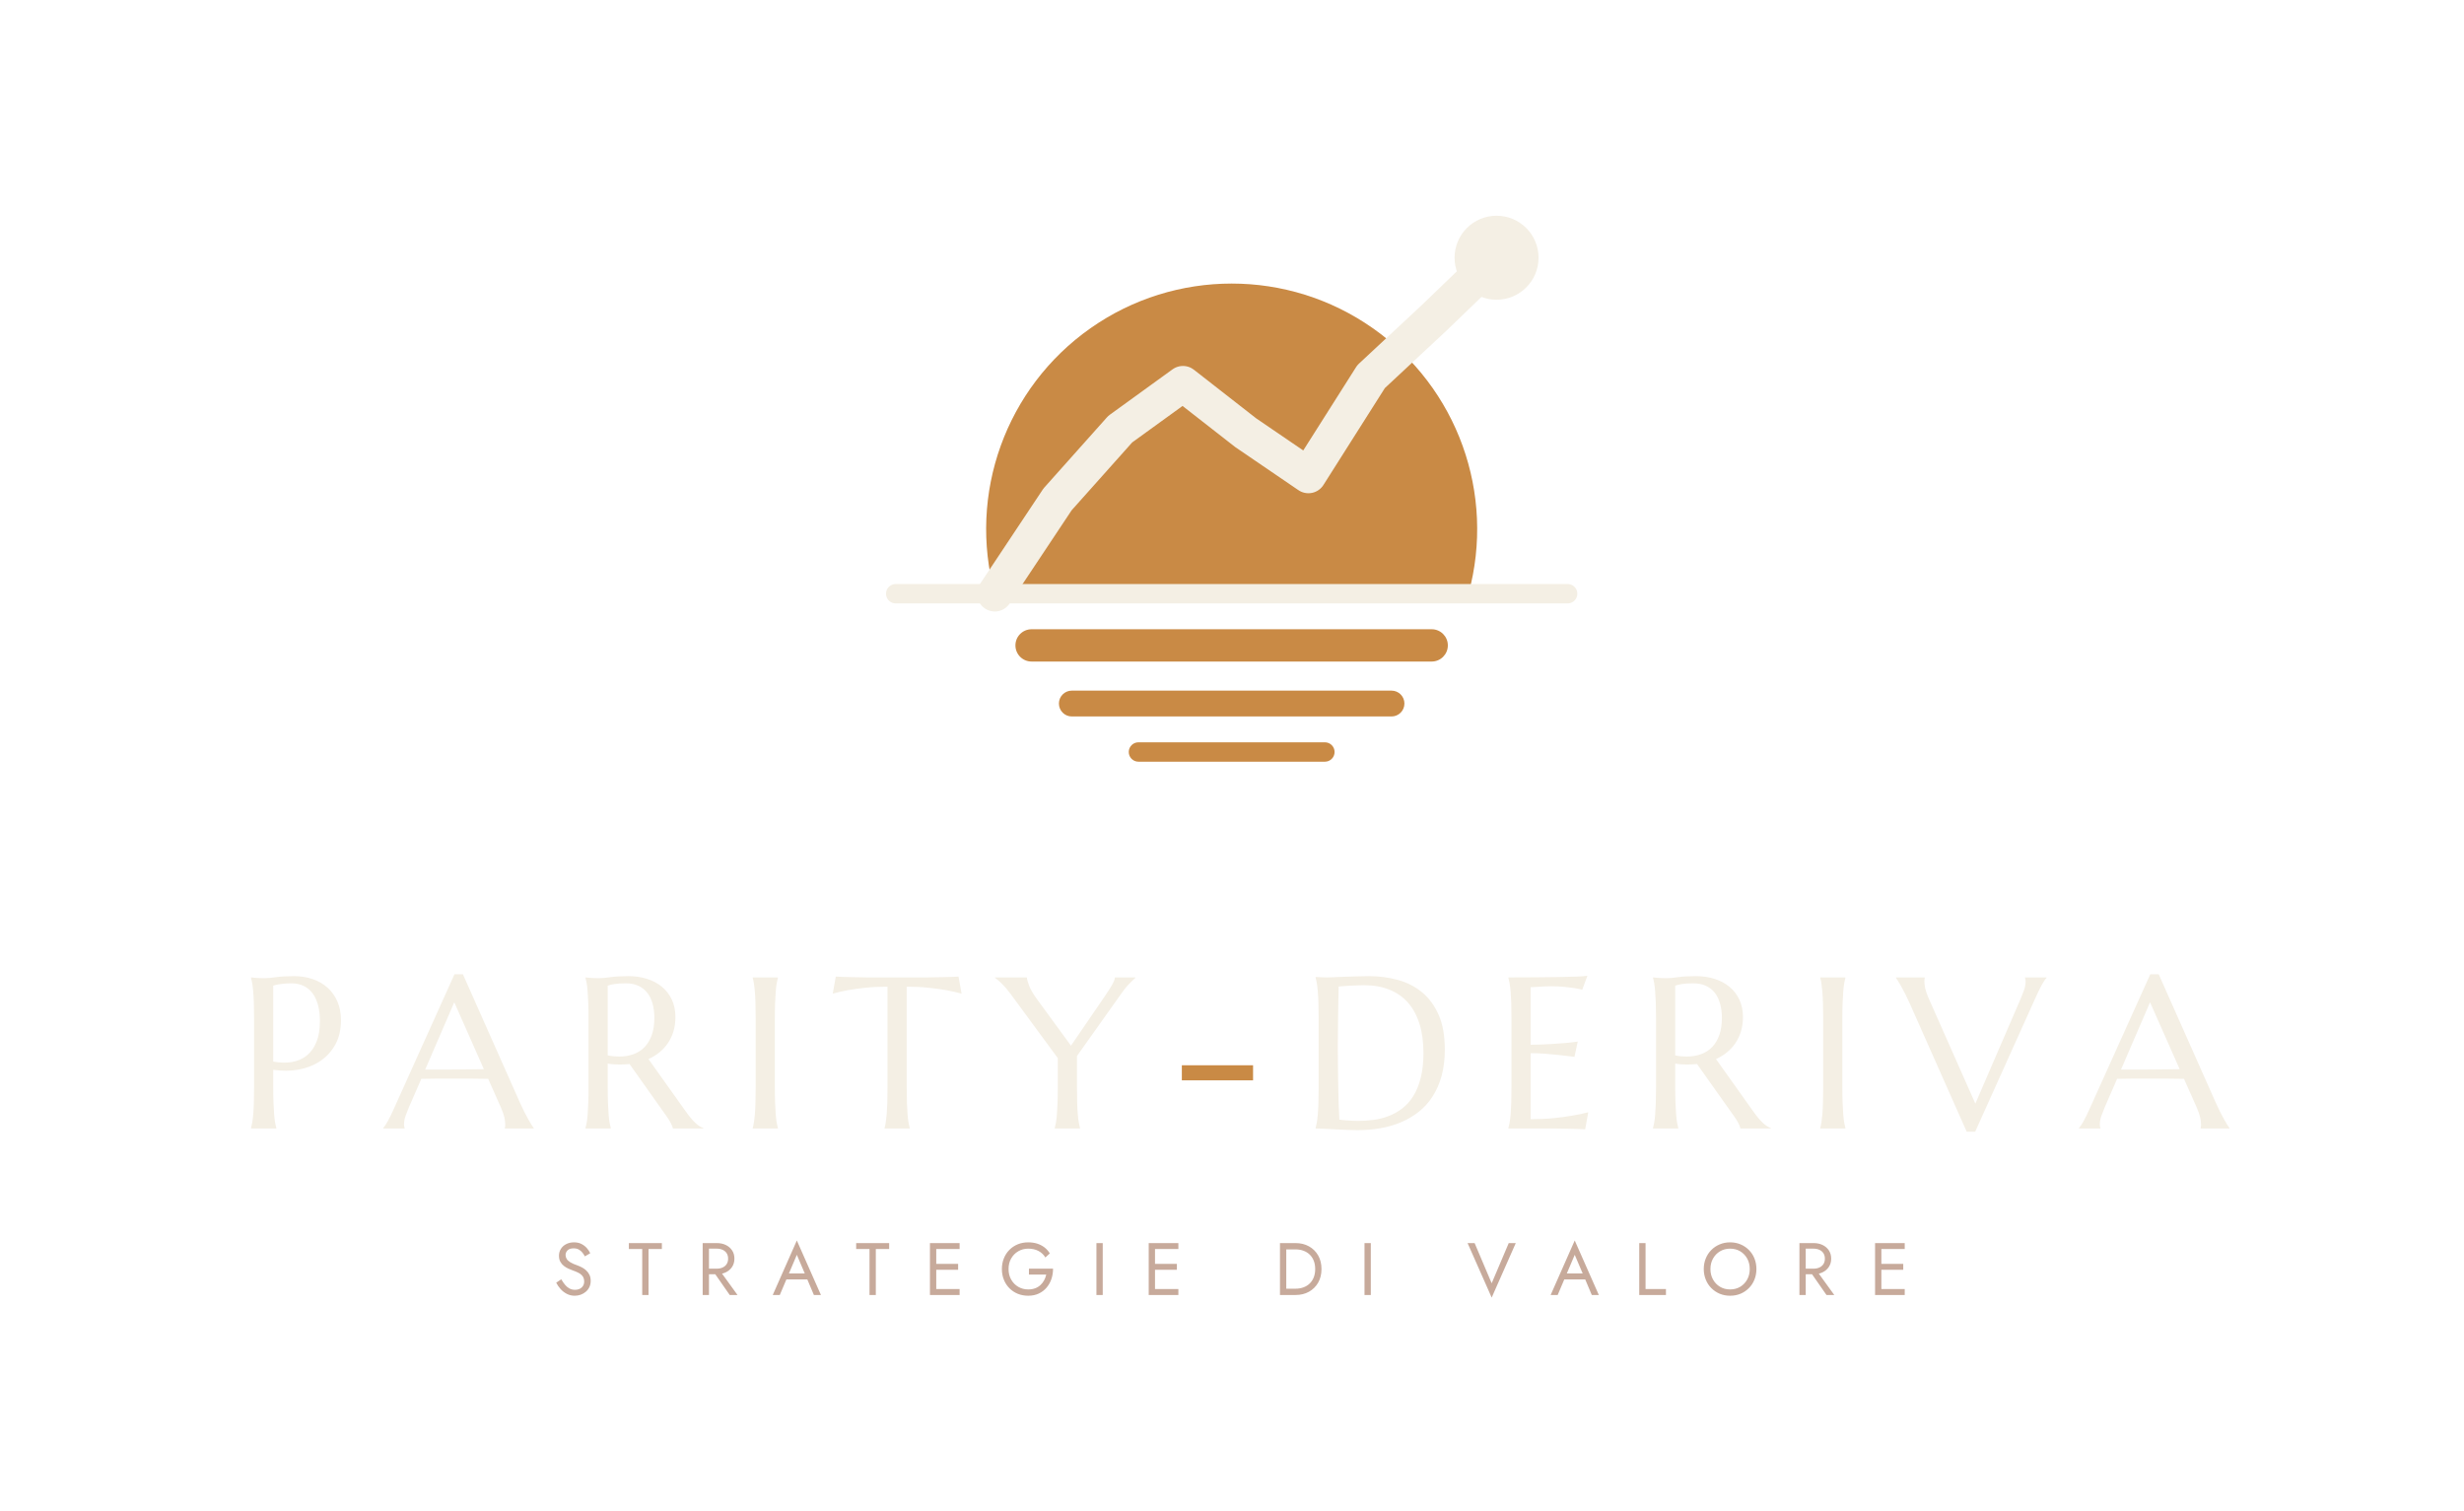
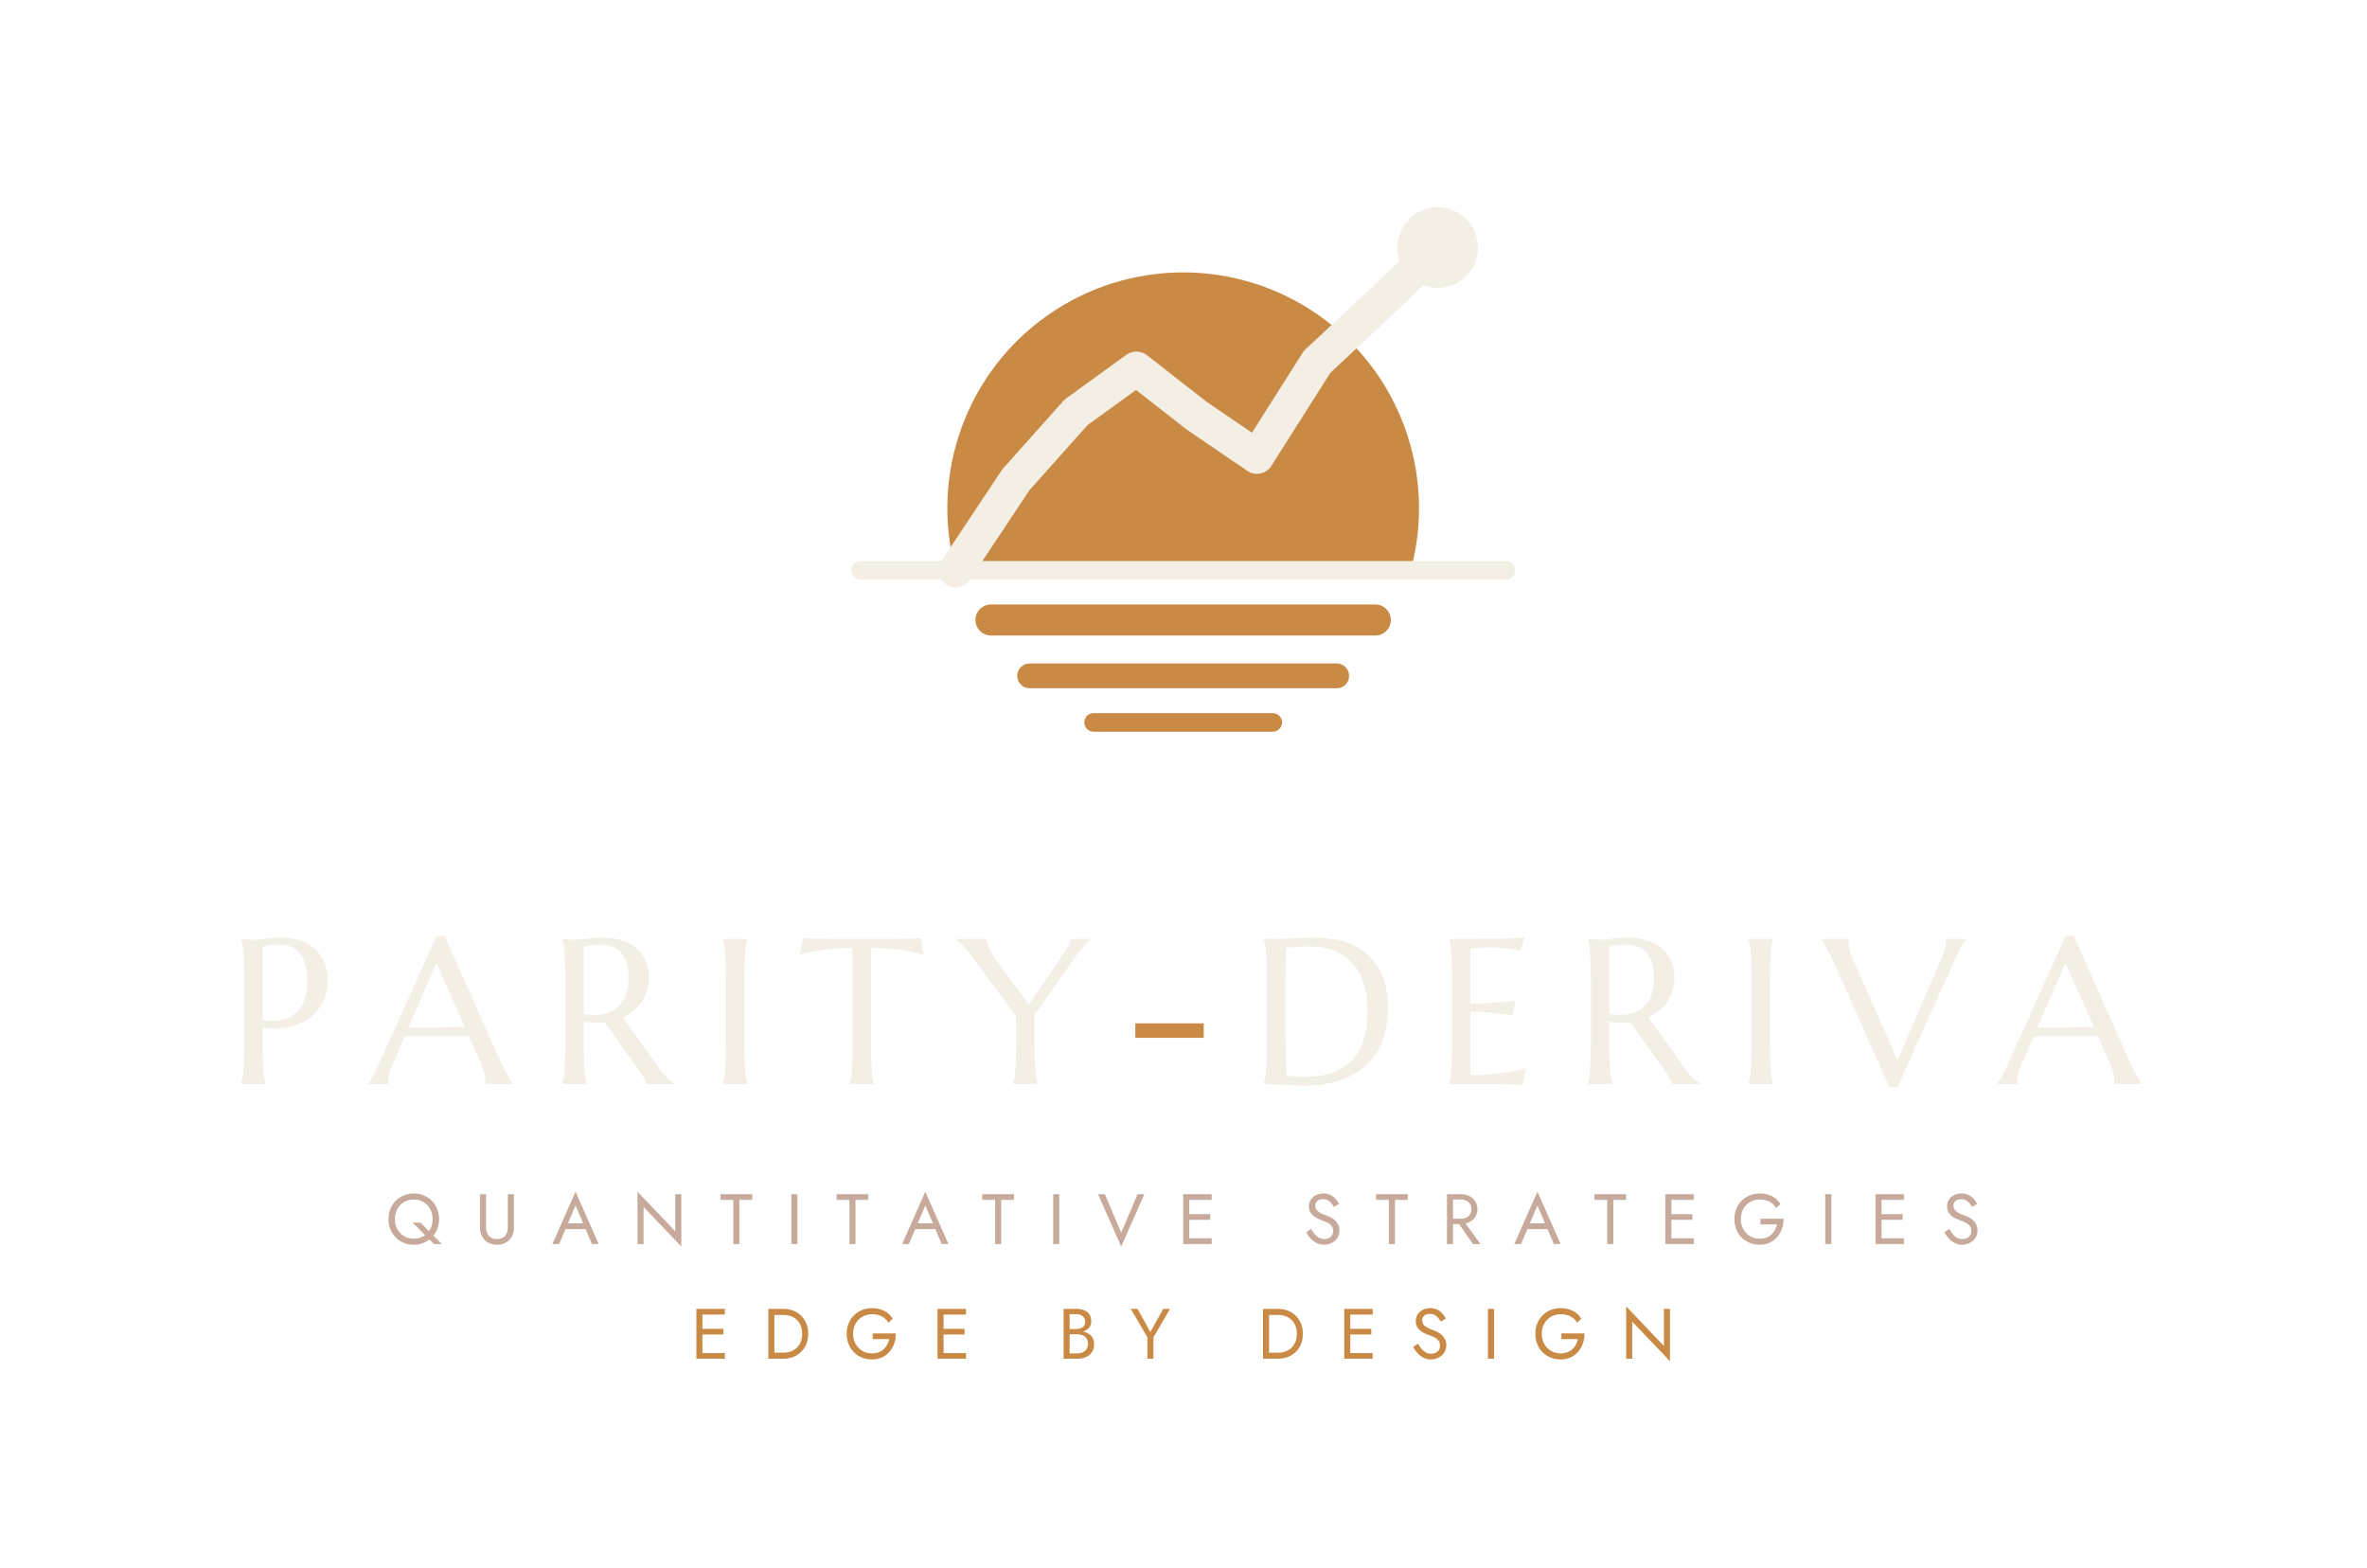
- <svg xmlns="http://www.w3.org/2000/svg" viewBox="0 0 731 448" width="731" height="448" role="img" aria-label="parity-deriva">
+ <svg xmlns="http://www.w3.org/2000/svg" viewBox="0 0 731 484" width="731" height="484" role="img" aria-label="parity-deriva">
  <g transform="translate(250.4 41.95833) scale(1.9167)">
    <path d="M23.34 70 A38 38 0 1 1 96.66 70 Z" fill="#C98A45" />
    <rect x="26.53" y="75.5" width="66.93" height="5.0" rx="2.5" fill="#C98A45" />
    <rect x="33.26" y="85" width="53.48" height="4" rx="2.0" fill="#C98A45" />
    <rect x="44.07" y="93" width="31.86" height="3" rx="1.5" fill="#C98A45" />
    <path d="M8 70 H112" stroke="#F4EFE4" stroke-width="3" stroke-linecap="round" />
    <path d="M23.34 70.00 L33.05 55.40 L42.75 44.53 L52.46 37.50 L62.17 45.08 L71.88 51.70 L81.58 36.40 L91.29 27.35 L101.00 18.00" stroke="#F4EFE4" stroke-width="5.5" stroke-linecap="round" stroke-linejoin="round" fill="none" />
    <circle cx="101.00" cy="18.00" r="6.5" fill="#F4EFE4" />
  </g>
  <path d="M81.06 314.93Q84.12 315.49 86.67 315.04Q89.22 314.58 91.05 313.1Q92.88 311.61 93.89 309.08Q94.91 306.55 94.91 302.9Q94.91 300.36 94.38 298.29Q93.84 296.21 92.8 294.76Q91.75 293.3 90.16 292.51Q88.56 291.71 86.44 291.71Q85.09 291.71 84.09 291.82Q83.09 291.93 82.41 292.05Q81.59 292.21 81.06 292.4ZM74.47 289.96Q75.09 290.02 75.78 290.08Q76.38 290.15 77.11 290.16Q77.84 290.18 78.62 290.18Q79.84 290.18 81.92 289.88Q84 289.58 87.22 289.58Q90.22 289.58 92.77 290.46Q95.31 291.33 97.19 293.02Q99.06 294.71 100.11 297.13Q101.16 299.55 101.16 302.65Q101.16 306.8 99.5 309.83Q97.84 312.86 95.06 314.74Q92.28 316.61 88.66 317.29Q85.03 317.96 81.06 317.36V322.55Q81.06 325.21 81.14 327.19Q81.22 329.18 81.33 330.61Q81.44 332.05 81.61 333.02Q81.78 333.99 81.97 334.65V334.77H74.47V334.65Q74.66 333.99 74.83 333.02Q75 332.05 75.12 330.61Q75.25 329.18 75.31 327.19Q75.38 325.21 75.38 322.55V302.21Q75.38 299.55 75.31 297.57Q75.25 295.58 75.12 294.13Q75 292.68 74.83 291.71Q74.66 290.74 74.47 290.08ZM149.77 334.77V334.65Q149.83 334.49 149.86 334.18Q149.89 333.86 149.89 333.61Q149.89 332.65 149.63 331.47Q149.36 330.3 148.61 328.55L144.83 320.05Q143.08 319.99 140.18 319.99Q137.27 319.99 133.89 319.99Q131.43 319.99 129.13 319.99Q126.83 319.99 124.99 320.05L121.39 328.3Q120.93 329.46 120.39 330.83Q119.86 332.21 119.86 333.61Q119.86 334.02 119.93 334.29Q119.99 334.55 120.05 334.65V334.77H113.68V334.65Q114.24 334.05 115.08 332.54Q115.93 331.02 116.93 328.74L134.83 289.02H137.33L154.3 327.21Q154.89 328.55 155.54 329.82Q156.18 331.08 156.74 332.08Q157.3 333.08 157.74 333.77Q158.18 334.46 158.33 334.65V334.77ZM129.52 317.3Q131.33 317.3 133.24 317.29Q135.14 317.27 136.97 317.26Q138.8 317.24 140.49 317.22Q142.18 317.21 143.55 317.18L134.77 297.33L126.14 317.3ZM180.29 322.55Q180.29 325.21 180.37 327.19Q180.45 329.18 180.56 330.61Q180.66 332.05 180.84 333.02Q181.01 333.99 181.2 334.65V334.77H173.7V334.65Q173.88 333.99 174.06 333.02Q174.23 332.05 174.34 330.61Q174.45 329.18 174.52 327.21Q174.6 325.24 174.6 322.55V302.21Q174.6 299.55 174.52 297.57Q174.45 295.58 174.34 294.15Q174.23 292.71 174.06 291.72Q173.88 290.74 173.7 290.08V289.96L175.01 290.08Q175.6 290.15 176.34 290.16Q177.07 290.18 177.85 290.18Q179.07 290.18 181.15 289.88Q183.23 289.58 186.45 289.58Q189.45 289.58 191.99 290.4Q194.54 291.21 196.41 292.77Q198.29 294.33 199.34 296.6Q200.38 298.86 200.38 301.74Q200.38 303.99 199.81 305.91Q199.23 307.83 198.18 309.4Q197.13 310.96 195.66 312.16Q194.2 313.36 192.38 314.18L203.35 329.58Q204.16 330.74 204.87 331.58Q205.57 332.43 206.21 333.04Q206.85 333.65 207.45 334.04Q208.04 334.43 208.66 334.65V334.77H199.63Q199.54 334.18 199.02 333.19Q198.51 332.21 197.82 331.24L186.76 315.65Q186.04 315.71 185.32 315.76Q184.6 315.8 183.85 315.8Q182.98 315.8 182.09 315.74Q181.2 315.68 180.29 315.52ZM180.29 313.08Q181.13 313.27 182.01 313.35Q182.88 313.43 183.7 313.43Q186.04 313.43 187.98 312.72Q189.91 312.02 191.27 310.58Q192.63 309.15 193.38 307.01Q194.13 304.86 194.13 301.99Q194.13 299.65 193.6 297.74Q193.07 295.83 192.02 294.51Q190.98 293.18 189.38 292.44Q187.79 291.71 185.66 291.71Q183.51 291.71 182.23 291.93Q180.95 292.15 180.29 292.4ZM223.31 334.65Q223.5 333.99 223.65 333.02Q223.81 332.05 223.94 330.61Q224.06 329.18 224.12 327.19Q224.19 325.21 224.19 322.55V302.21Q224.19 299.55 224.12 297.57Q224.06 295.58 223.94 294.13Q223.81 292.68 223.65 291.71Q223.5 290.74 223.31 290.08V289.96H230.78V290.08Q230.59 290.74 230.42 291.71Q230.25 292.68 230.14 294.13Q230.03 295.58 229.95 297.57Q229.87 299.55 229.87 302.21V322.55Q229.87 325.21 229.95 327.19Q230.03 329.18 230.14 330.61Q230.25 332.05 230.42 333.02Q230.59 333.99 230.78 334.65V334.77H223.31ZM263.3 292.71Q259.61 292.71 256.64 293.04Q253.67 293.36 251.52 293.74Q249.02 294.21 247.05 294.77L247.96 289.71Q248.33 289.74 249.08 289.77Q249.83 289.8 250.75 289.83Q251.67 289.86 252.69 289.88Q253.71 289.9 254.61 289.91Q255.52 289.93 256.22 289.94Q256.92 289.96 257.24 289.96H275.08Q275.39 289.96 276.1 289.94Q276.8 289.93 277.71 289.91Q278.61 289.9 279.63 289.88Q280.64 289.86 281.56 289.83Q282.49 289.8 283.24 289.77Q283.99 289.74 284.36 289.71L285.27 294.77Q283.27 294.21 280.77 293.74Q278.61 293.36 275.64 293.04Q272.67 292.71 268.99 292.71V322.55Q268.99 325.21 269.06 327.19Q269.14 329.18 269.25 330.61Q269.36 332.05 269.53 333.02Q269.71 333.99 269.89 334.65V334.77H262.42V334.65Q262.61 333.99 262.77 333.02Q262.92 332.05 263.05 330.61Q263.17 329.18 263.24 327.19Q263.3 325.21 263.3 322.55ZM319.51 313.27V322.55Q319.51 325.21 319.57 327.19Q319.63 329.18 319.76 330.61Q319.88 332.05 320.05 333.02Q320.23 333.99 320.41 334.65V334.77H312.91V334.65Q313.1 333.99 313.27 333.02Q313.44 332.05 313.55 330.61Q313.66 329.18 313.74 327.19Q313.82 325.21 313.82 322.55V313.9L299.85 294.9Q299.13 293.93 298.43 293.11Q297.73 292.3 297.1 291.69Q296.48 291.08 295.98 290.68Q295.48 290.27 295.19 290.08V289.96H304.66Q304.66 290.68 305.27 292.32Q305.88 293.96 307.48 296.18L317.73 310.21L327.76 295.55Q328.29 294.77 328.82 293.96Q329.35 293.15 329.79 292.4Q330.23 291.65 330.49 291.02Q330.76 290.4 330.76 289.96H336.85V290.08Q336.16 290.68 335.01 291.85Q333.85 293.02 332.51 294.96ZM397.14 292.65Q397.08 296.15 397.01 299.43Q396.98 300.83 396.97 302.3Q396.95 303.77 396.94 305.19Q396.92 306.61 396.91 307.91Q396.89 309.21 396.89 310.21Q396.89 312.3 396.92 315.27Q396.95 318.24 397 321.36Q397.05 324.49 397.14 327.36Q397.23 330.24 397.36 332.15Q397.8 332.21 398.53 332.29Q399.26 332.36 400.08 332.41Q400.89 332.46 401.67 332.49Q402.45 332.52 402.98 332.52Q405.17 332.52 407.47 332.22Q409.76 331.93 411.91 331.11Q414.05 330.3 415.94 328.88Q417.83 327.46 419.25 325.21Q420.67 322.96 421.48 319.79Q422.3 316.61 422.3 312.3Q422.3 307.52 421.14 303.79Q419.98 300.05 417.75 297.49Q415.51 294.93 412.22 293.6Q408.92 292.27 404.64 292.27Q403.8 292.27 402.73 292.32Q401.67 292.36 400.62 292.41Q399.58 292.46 398.66 292.54Q397.73 292.61 397.14 292.65ZM390.3 289.83Q391.01 289.86 391.64 289.9Q392.17 289.93 392.73 289.94Q393.3 289.96 393.64 289.96Q394.23 289.96 395.62 289.9Q397.01 289.83 398.8 289.77Q400.58 289.71 402.5 289.65Q404.42 289.58 406.11 289.58Q410.64 289.58 414.73 290.71Q418.83 291.83 421.92 294.4Q425.01 296.96 426.83 301.11Q428.64 305.27 428.64 311.33Q428.64 315.68 427.69 319.15Q426.73 322.61 425.01 325.27Q423.3 327.93 420.91 329.82Q418.51 331.71 415.62 332.93Q412.73 334.15 409.45 334.71Q406.17 335.27 402.67 335.27Q401.42 335.27 399.66 335.19Q397.89 335.11 396.11 335.02Q394.33 334.93 392.75 334.85Q391.17 334.77 390.3 334.77V334.65Q390.48 333.99 390.66 333.02Q390.83 332.05 390.95 330.61Q391.08 329.18 391.14 327.19Q391.2 325.21 391.2 322.55V302.21Q391.2 299.55 391.14 297.54Q391.08 295.52 390.95 294.07Q390.83 292.61 390.66 291.61Q390.48 290.61 390.3 289.96ZM447.5 289.96Q451.41 289.96 455.27 289.93Q459.13 289.9 462.35 289.85Q465.57 289.8 467.85 289.71Q470.13 289.61 470.94 289.46L469.41 293.61Q468.38 293.33 467 293.11Q465.82 292.93 464.11 292.76Q462.41 292.58 460.19 292.58Q459.44 292.58 458.39 292.63Q457.35 292.68 456.38 292.74Q455.25 292.8 454.1 292.86V309.93Q457.32 309.9 459.91 309.74Q462.5 309.58 464.32 309.43Q466.44 309.24 468.07 308.99L467.1 313.52Q464.94 313.24 462.69 312.99Q460.75 312.77 458.47 312.6Q456.19 312.43 454.1 312.43V332.02Q457.78 332.02 460.88 331.71Q463.97 331.4 466.28 330.99Q468.97 330.55 471.19 329.96L470.28 335.02Q469.91 334.99 469.16 334.96Q468.41 334.93 467.49 334.9Q466.57 334.86 465.55 334.85Q464.53 334.83 463.63 334.82Q462.72 334.8 462.02 334.79Q461.32 334.77 461 334.77H447.5V334.65Q447.69 333.99 447.86 333.02Q448.03 332.05 448.16 330.61Q448.28 329.18 448.35 327.19Q448.41 325.21 448.41 322.55V302.21Q448.41 299.55 448.35 297.57Q448.28 295.58 448.16 294.13Q448.03 292.68 447.86 291.71Q447.69 290.74 447.5 290.08V289.96ZM496.99 322.55Q496.99 325.21 497.07 327.19Q497.15 329.18 497.26 330.61Q497.37 332.05 497.54 333.02Q497.71 333.99 497.9 334.65V334.77H490.4V334.65Q490.59 333.99 490.76 333.02Q490.93 332.05 491.04 330.61Q491.15 329.18 491.23 327.21Q491.3 325.24 491.3 322.55V302.21Q491.3 299.55 491.23 297.57Q491.15 295.58 491.04 294.15Q490.93 292.71 490.76 291.72Q490.59 290.74 490.4 290.08V289.96L491.71 290.08Q492.3 290.15 493.04 290.16Q493.77 290.18 494.55 290.18Q495.77 290.18 497.85 289.88Q499.93 289.58 503.15 289.58Q506.15 289.58 508.7 290.4Q511.24 291.21 513.12 292.77Q514.99 294.33 516.04 296.6Q517.09 298.86 517.09 301.74Q517.09 303.99 516.51 305.91Q515.93 307.83 514.88 309.4Q513.84 310.96 512.37 312.16Q510.9 313.36 509.09 314.18L520.05 329.58Q520.87 330.74 521.57 331.58Q522.27 332.43 522.91 333.04Q523.55 333.65 524.15 334.04Q524.74 334.43 525.37 334.65V334.77H516.34Q516.24 334.18 515.73 333.19Q515.21 332.21 514.52 331.24L503.46 315.65Q502.74 315.71 502.02 315.76Q501.3 315.8 500.55 315.8Q499.68 315.8 498.79 315.74Q497.9 315.68 496.99 315.52ZM496.99 313.08Q497.84 313.27 498.71 313.35Q499.59 313.43 500.4 313.43Q502.74 313.43 504.68 312.72Q506.62 312.02 507.98 310.58Q509.34 309.15 510.09 307.01Q510.84 304.86 510.84 301.99Q510.84 299.65 510.3 297.74Q509.77 295.83 508.73 294.51Q507.68 293.18 506.09 292.44Q504.49 291.71 502.37 291.71Q500.21 291.71 498.93 291.93Q497.65 292.15 496.99 292.4ZM540.01 334.65Q540.2 333.99 540.36 333.02Q540.51 332.05 540.64 330.61Q540.76 329.18 540.82 327.19Q540.89 325.21 540.89 322.55V302.21Q540.89 299.55 540.82 297.57Q540.76 295.58 540.64 294.13Q540.51 292.68 540.36 291.71Q540.2 290.74 540.01 290.08V289.96H547.48V290.08Q547.29 290.74 547.12 291.71Q546.95 292.68 546.84 294.13Q546.73 295.58 546.65 297.57Q546.57 299.55 546.57 302.21V322.55Q546.57 325.21 546.65 327.19Q546.73 329.18 546.84 330.61Q546.95 332.05 547.12 333.02Q547.29 333.99 547.48 334.65V334.77H540.01ZM571.03 289.96V290.08Q570.97 290.24 570.94 290.55Q570.91 290.86 570.91 291.11Q570.91 292.08 571.17 293.26Q571.44 294.43 572.19 296.18L586.03 327.4L599.41 296.43Q599.88 295.27 600.41 293.9Q600.94 292.52 600.94 291.11Q600.94 290.74 600.88 290.47Q600.81 290.21 600.75 290.08V289.96H607.16V290.08Q606.56 290.68 605.72 292.21Q604.88 293.74 603.88 295.99L585.97 335.74H583.47L566.5 297.52Q565.91 296.18 565.27 294.93Q564.63 293.68 564.06 292.66Q563.5 291.65 563.06 290.96Q562.63 290.27 562.47 290.08V289.96ZM652.86 334.77V334.65Q652.93 334.49 652.96 334.18Q652.99 333.86 652.99 333.61Q652.99 332.65 652.72 331.47Q652.46 330.3 651.71 328.55L647.93 320.05Q646.18 319.99 643.27 319.99Q640.36 319.99 636.99 319.99Q634.52 319.99 632.22 319.99Q629.93 319.99 628.08 320.05L624.49 328.3Q624.02 329.46 623.49 330.83Q622.96 332.21 622.96 333.61Q622.96 334.02 623.02 334.29Q623.08 334.55 623.15 334.65V334.77H616.77V334.65Q617.33 334.05 618.18 332.54Q619.02 331.02 620.02 328.74L637.93 289.02H640.43L657.4 327.21Q657.99 328.55 658.63 329.82Q659.27 331.08 659.83 332.08Q660.4 333.08 660.83 333.77Q661.27 334.46 661.43 334.65V334.77ZM632.61 317.3Q634.43 317.3 636.33 317.29Q638.24 317.27 640.07 317.26Q641.9 317.24 643.58 317.22Q645.27 317.21 646.65 317.18L637.86 297.33L629.24 317.3Z" fill="#F4EFE4" />
  <path d="M350.62 320.49V316.02H371.75V320.49Z" fill="#C98A45" />
-   <path d="M166.51 379.51 165.01 380.52Q165.52 381.53 166.32 382.42Q167.13 383.31 168.19 383.85Q169.26 384.39 170.51 384.39Q171.44 384.39 172.29 384.08Q173.13 383.77 173.8 383.2Q174.47 382.63 174.86 381.82Q175.24 381 175.24 379.99Q175.24 378.93 174.87 378.18Q174.5 377.42 173.91 376.88Q173.33 376.34 172.65 375.99Q171.97 375.63 171.35 375.41Q170.01 374.95 169.23 374.48Q168.45 374.01 168.12 373.47Q167.79 372.93 167.79 372.29Q167.79 371.54 168.36 370.94Q168.93 370.33 170.18 370.33Q171.09 370.33 171.71 370.68Q172.34 371.04 172.78 371.59Q173.22 372.14 173.51 372.71L175.11 371.78Q174.74 370.97 174.08 370.23Q173.42 369.5 172.48 369.02Q171.55 368.55 170.29 368.55Q169 368.55 167.98 369.07Q166.97 369.58 166.4 370.49Q165.83 371.39 165.83 372.53Q165.83 373.59 166.24 374.31Q166.64 375.04 167.28 375.54Q167.92 376.03 168.62 376.35Q169.33 376.67 169.9 376.87Q170.78 377.17 171.56 377.56Q172.34 377.94 172.82 378.56Q173.31 379.18 173.31 380.21Q173.31 381.27 172.56 381.95Q171.81 382.63 170.58 382.63Q169.66 382.63 168.93 382.23Q168.2 381.84 167.62 381.13Q167.04 380.43 166.51 379.51ZM186.57 370.53H190.53V384.17H192.4V370.53H196.36V368.77H186.57ZM208.46 368.77V384.17H210.33V378.01H212.2L216.49 384.17H218.8L214.21 377.83Q214.8 377.7 215.33 377.44Q216.49 376.89 217.19 375.84Q217.88 374.8 217.88 373.39Q217.88 371.96 217.19 370.93Q216.49 369.89 215.32 369.33Q214.14 368.77 212.64 368.77ZM210.33 376.36V370.42H212.64Q213.63 370.42 214.39 370.77Q215.15 371.12 215.58 371.78Q216.01 372.44 216.01 373.39Q216.01 374.34 215.58 375Q215.15 375.66 214.39 376.01Q213.63 376.36 212.64 376.36ZM239.51 379.55 241.46 384.17H243.55L236.4 368L229.25 384.17H231.34L233.3 379.55ZM236.4 372.25 238.76 377.79H234.05ZM254 370.53H257.96V384.17H259.83V370.53H263.79V368.77H254ZM275.89 368.77V384.17H284.69V382.41H277.76V376.69H284.25V374.93H277.76V370.53H284.69V368.77ZM305.26 378.12H310.39Q310.19 379.02 309.76 379.81Q309.33 380.61 308.67 381.22Q308.01 381.84 307.1 382.18Q306.19 382.52 305.04 382.52Q303.42 382.52 302.1 381.75Q300.78 380.98 300 379.62Q299.21 378.25 299.21 376.47Q299.21 374.67 300 373.31Q300.78 371.96 302.1 371.19Q303.42 370.42 305.04 370.42Q306.8 370.42 308.1 371.11Q309.4 371.81 310.13 373.04L311.45 371.83Q310.79 370.75 309.83 370.02Q308.87 369.3 307.67 368.92Q306.47 368.55 305.04 368.55Q303.37 368.55 301.94 369.13Q300.51 369.72 299.46 370.78Q298.4 371.85 297.82 373.3Q297.23 374.75 297.23 376.47Q297.23 378.19 297.82 379.64Q298.4 381.09 299.46 382.16Q300.51 383.22 301.94 383.81Q303.37 384.39 305.04 384.39Q306.8 384.39 308.18 383.74Q309.55 383.09 310.5 381.97Q311.45 380.85 311.93 379.41Q312.41 377.97 312.41 376.36H305.26ZM325.28 368.77V384.17H327.15V368.77ZM340.79 368.77V384.17H349.59V382.41H342.66V376.69H349.15V374.93H342.66V370.53H349.59V368.77ZM379.73 368.77V384.17H384.35Q386.6 384.17 388.34 383.2Q390.07 382.23 391.06 380.51Q392.05 378.78 392.05 376.47Q392.05 374.16 391.06 372.43Q390.07 370.71 388.34 369.74Q386.6 368.77 384.35 368.77ZM381.6 382.3V370.64H384.35Q385.65 370.64 386.73 371.05Q387.81 371.45 388.58 372.21Q389.35 372.97 389.77 374.05Q390.18 375.13 390.18 376.47Q390.18 377.81 389.77 378.89Q389.35 379.97 388.58 380.73Q387.81 381.49 386.73 381.89Q385.65 382.3 384.35 382.3ZM404.81 368.77V384.17H406.68V368.77ZM442.54 380.69 437.48 368.77H435.39L442.54 384.94L449.69 368.77H447.6ZM470.29 379.55 472.24 384.17H474.33L467.18 368L460.03 384.17H462.12L464.08 379.55ZM467.18 372.25 469.54 377.79H464.83ZM486.32 368.77V384.17H494.24V382.41H488.19V368.77ZM507.44 376.47Q507.44 374.73 508.2 373.37Q508.96 372 510.28 371.21Q511.6 370.42 513.27 370.42Q514.97 370.42 516.28 371.21Q517.59 372 518.35 373.37Q519.1 374.73 519.1 376.47Q519.1 378.21 518.35 379.57Q517.59 380.94 516.28 381.73Q514.97 382.52 513.27 382.52Q511.6 382.52 510.28 381.73Q508.96 380.94 508.2 379.57Q507.44 378.21 507.44 376.47ZM505.46 376.47Q505.46 378.14 506.05 379.59Q506.63 381.05 507.69 382.11Q508.74 383.18 510.17 383.79Q511.6 384.39 513.27 384.39Q514.97 384.39 516.39 383.79Q517.81 383.18 518.86 382.11Q519.92 381.05 520.5 379.59Q521.08 378.14 521.08 376.47Q521.08 374.78 520.5 373.34Q519.92 371.89 518.86 370.83Q517.81 369.76 516.39 369.16Q514.97 368.55 513.27 368.55Q511.6 368.55 510.17 369.16Q508.74 369.76 507.69 370.83Q506.63 371.89 506.05 373.34Q505.46 374.78 505.46 376.47ZM533.84 368.77V384.17H535.71V378.01H537.58L541.87 384.17H544.18L539.59 377.83Q540.18 377.7 540.71 377.44Q541.87 376.89 542.57 375.84Q543.26 374.8 543.26 373.39Q543.26 371.96 542.57 370.93Q541.87 369.89 540.7 369.33Q539.52 368.77 538.02 368.77ZM535.71 376.36V370.42H538.02Q539.01 370.42 539.77 370.77Q540.53 371.12 540.96 371.78Q541.39 372.44 541.39 373.39Q541.39 374.34 540.96 375Q540.53 375.66 539.77 376.01Q539.01 376.36 538.02 376.36ZM556.28 368.77V384.17H565.08V382.41H558.15V376.69H564.64V374.93H558.15V370.53H565.08V368.77Z" fill="#C7AA9B" />
+   <path d="M119.97 376.47Q119.97 378.14 120.55 379.59Q121.14 381.05 122.19 382.11Q123.25 383.18 124.68 383.79Q126.11 384.39 127.78 384.39Q129.47 384.39 130.9 383.77Q131.85 383.38 132.62 382.76L134.03 384.17H136.45L133.85 381.57Q134.56 380.69 135.02 379.59Q135.59 378.14 135.59 376.47Q135.59 374.78 135.01 373.34Q134.42 371.89 133.37 370.83Q132.31 369.76 130.89 369.16Q129.47 368.55 127.78 368.55Q126.11 368.55 124.68 369.16Q123.25 369.76 122.19 370.83Q121.14 371.89 120.55 373.34Q119.97 374.78 119.97 376.47ZM121.95 376.47Q121.95 374.73 122.71 373.37Q123.47 372 124.79 371.21Q126.11 370.42 127.78 370.42Q129.47 370.42 130.78 371.21Q132.09 372 132.85 373.37Q133.61 374.73 133.61 376.47Q133.61 378.21 132.86 379.57Q132.66 379.9 132.47 380.19L129.85 377.57H127.43L131.26 381.4Q131.04 381.57 130.79 381.73Q129.47 382.52 127.78 382.52Q126.11 382.52 124.79 381.73Q123.47 380.94 122.71 379.57Q121.95 378.21 121.95 376.47ZM148.24 368.77V379.11Q148.24 380.25 148.6 381.22Q148.97 382.19 149.66 382.89Q150.35 383.6 151.32 383.99Q152.29 384.39 153.48 384.39Q154.66 384.39 155.63 383.99Q156.6 383.6 157.29 382.89Q157.99 382.19 158.35 381.22Q158.71 380.25 158.71 379.11V368.77H156.84V379.11Q156.84 380.69 155.98 381.66Q155.13 382.63 153.48 382.63Q151.83 382.63 150.97 381.66Q150.11 380.69 150.11 379.11V368.77ZM180.84 379.55 182.8 384.17H184.89L177.74 368L170.59 384.17H172.68L174.64 379.55ZM177.74 372.25 180.1 377.79H175.39ZM208.54 368.77V380.23L196.88 368V384.17H198.75V372.71L210.41 384.94V368.77ZM222.51 370.53H226.47V384.17H228.34V370.53H232.3V368.77H222.51ZM244.4 368.77V384.17H246.27V368.77ZM258.37 370.53H262.33V384.17H264.2V370.53H268.16V368.77H258.37ZM288.86 379.55 290.82 384.17H292.91L285.76 368L278.61 384.17H280.7L282.66 379.55ZM285.76 372.25 288.12 377.79H283.41ZM303.36 370.53H307.32V384.17H309.19V370.53H313.15V368.77H303.36ZM325.25 368.77V384.17H327.12V368.77ZM346.26 380.69 341.2 368.77H339.11L346.26 384.94L353.41 368.77H351.32ZM365.4 368.77V384.17H374.2V382.41H367.27V376.69H373.76V374.93H367.27V370.53H374.2V368.77ZM404.91 379.51 403.42 380.52Q403.92 381.53 404.73 382.42Q405.53 383.31 406.6 383.85Q407.66 384.39 408.92 384.39Q409.84 384.39 410.69 384.08Q411.54 383.77 412.21 383.2Q412.88 382.63 413.26 381.82Q413.65 381 413.65 379.99Q413.65 378.93 413.27 378.18Q412.9 377.42 412.32 376.88Q411.73 376.34 411.05 375.99Q410.37 375.63 409.75 375.41Q408.41 374.95 407.63 374.48Q406.85 374.01 406.52 373.47Q406.19 372.93 406.19 372.29Q406.19 371.54 406.76 370.94Q407.33 370.33 408.59 370.33Q409.49 370.33 410.12 370.68Q410.74 371.04 411.18 371.59Q411.62 372.14 411.91 372.71L413.52 371.78Q413.14 370.97 412.48 370.23Q411.82 369.5 410.89 369.02Q409.95 368.55 408.7 368.55Q407.4 368.55 406.39 369.07Q405.38 369.58 404.8 370.49Q404.23 371.39 404.23 372.53Q404.23 373.59 404.64 374.31Q405.05 375.04 405.68 375.54Q406.32 376.03 407.03 376.35Q407.73 376.67 408.3 376.87Q409.18 377.17 409.96 377.56Q410.74 377.94 411.23 378.56Q411.71 379.18 411.71 380.21Q411.71 381.27 410.96 381.95Q410.22 382.63 408.98 382.63Q408.06 382.63 407.33 382.23Q406.61 381.84 406.02 381.13Q405.44 380.43 404.91 379.51ZM424.98 370.53H428.94V384.17H430.81V370.53H434.77V368.77H424.98ZM446.87 368.77V384.17H448.74V378.01H450.61L454.9 384.17H457.21L452.61 377.83Q453.2 377.7 453.73 377.44Q454.9 376.89 455.59 375.84Q456.28 374.8 456.28 373.39Q456.28 371.96 455.59 370.93Q454.9 369.89 453.72 369.33Q452.54 368.77 451.05 368.77ZM448.74 376.36V370.42H451.05Q452.04 370.42 452.8 370.77Q453.56 371.12 453.98 371.78Q454.41 372.44 454.41 373.39Q454.41 374.34 453.98 375Q453.56 375.66 452.8 376.01Q452.04 376.36 451.05 376.36ZM477.91 379.55 479.87 384.17H481.96L474.81 368L467.66 384.17H469.75L471.71 379.55ZM474.81 372.25 477.16 377.79H472.45ZM492.41 370.53H496.37V384.17H498.24V370.53H502.2V368.77H492.41ZM514.3 368.77V384.17H523.1V382.41H516.17V376.69H522.66V374.93H516.17V370.53H523.1V368.77ZM543.67 378.12H548.79Q548.6 379.02 548.17 379.81Q547.74 380.61 547.08 381.22Q546.42 381.84 545.5 382.18Q544.59 382.52 543.45 382.52Q541.82 382.52 540.5 381.75Q539.18 380.98 538.4 379.62Q537.62 378.25 537.62 376.47Q537.62 374.67 538.4 373.31Q539.18 371.96 540.5 371.19Q541.82 370.42 543.45 370.42Q545.21 370.42 546.51 371.11Q547.8 371.81 548.53 373.04L549.85 371.83Q549.19 370.75 548.23 370.02Q547.28 369.3 546.08 368.92Q544.88 368.55 543.45 368.55Q541.78 368.55 540.35 369.13Q538.92 369.72 537.86 370.78Q536.8 371.85 536.22 373.3Q535.64 374.75 535.64 376.47Q535.64 378.19 536.22 379.64Q536.8 381.09 537.86 382.16Q538.92 383.22 540.35 383.81Q541.78 384.39 543.45 384.39Q545.21 384.39 546.58 383.74Q547.96 383.09 548.9 381.97Q549.85 380.85 550.33 379.41Q550.82 377.97 550.82 376.36H543.67ZM563.69 368.77V384.17H565.56V368.77ZM579.2 368.77V384.17H588V382.41H581.07V376.69H587.56V374.93H581.07V370.53H588V368.77ZM601.99 379.51 600.49 380.52Q601 381.53 601.8 382.42Q602.61 383.31 603.67 383.85Q604.74 384.39 605.99 384.39Q606.92 384.39 607.76 384.08Q608.61 383.77 609.28 383.2Q609.95 382.63 610.34 381.82Q610.72 381 610.72 379.99Q610.72 378.93 610.35 378.18Q609.98 377.42 609.39 376.88Q608.81 376.34 608.13 375.99Q607.45 375.63 606.83 375.41Q605.49 374.95 604.71 374.48Q603.93 374.01 603.6 373.47Q603.27 372.93 603.27 372.29Q603.27 371.54 603.84 370.94Q604.41 370.33 605.66 370.33Q606.57 370.33 607.19 370.68Q607.82 371.04 608.26 371.59Q608.7 372.14 608.99 372.71L610.59 371.78Q610.22 370.97 609.56 370.23Q608.9 369.5 607.96 369.02Q607.03 368.55 605.77 368.55Q604.48 368.55 603.46 369.07Q602.45 369.58 601.88 370.49Q601.31 371.39 601.31 372.53Q601.31 373.59 601.71 374.31Q602.12 375.04 602.76 375.54Q603.4 376.03 604.1 376.35Q604.81 376.67 605.38 376.87Q606.26 377.17 607.04 377.56Q607.82 377.94 608.3 378.56Q608.79 379.18 608.79 380.21Q608.79 381.27 608.04 381.95Q607.29 382.63 606.06 382.63Q605.14 382.63 604.41 382.23Q603.68 381.84 603.1 381.13Q602.52 380.43 601.99 379.51Z" fill="#C7AA9B" />
+   <path d="M215.06 404.19V419.59H223.86V417.83H216.93V412.11H223.42V410.35H216.93V405.95H223.86V404.19ZM237.28 404.19V419.59H241.9Q244.15 419.59 245.89 418.62Q247.62 417.65 248.61 415.93Q249.6 414.2 249.6 411.89Q249.6 409.58 248.61 407.85Q247.62 406.13 245.89 405.16Q244.15 404.19 241.9 404.19ZM239.15 417.72V406.06H241.9Q243.2 406.06 244.28 406.47Q245.36 406.87 246.13 407.63Q246.9 408.39 247.32 409.47Q247.73 410.55 247.73 411.89Q247.73 413.23 247.32 414.31Q246.9 415.39 246.13 416.15Q245.36 416.91 244.28 417.31Q243.2 417.72 241.9 417.72ZM269.51 413.54H274.64Q274.44 414.44 274.01 415.23Q273.58 416.03 272.92 416.64Q272.26 417.26 271.35 417.6Q270.44 417.94 269.29 417.94Q267.67 417.94 266.35 417.17Q265.03 416.4 264.25 415.04Q263.46 413.67 263.46 411.89Q263.46 410.09 264.25 408.73Q265.03 407.38 266.35 406.61Q267.67 405.84 269.29 405.84Q271.05 405.84 272.35 406.53Q273.65 407.23 274.38 408.46L275.7 407.25Q275.04 406.17 274.08 405.44Q273.12 404.72 271.92 404.34Q270.72 403.97 269.29 403.97Q267.62 403.97 266.19 404.55Q264.76 405.14 263.71 406.2Q262.65 407.27 262.07 408.72Q261.48 410.17 261.48 411.89Q261.48 413.61 262.07 415.06Q262.65 416.51 263.71 417.58Q264.76 418.64 266.19 419.23Q267.62 419.81 269.29 419.81Q271.05 419.81 272.43 419.16Q273.8 418.51 274.75 417.39Q275.7 416.27 276.18 414.83Q276.66 413.39 276.66 411.78H269.51ZM289.53 404.19V419.59H298.33V417.83H291.4V412.11H297.89V410.35H291.4V405.95H298.33V404.19ZM334.46 411.19Q334.66 411.12 334.85 411.05Q335.87 410.66 336.44 409.89Q337.01 409.12 337.01 408.04Q337.01 406.72 336.44 405.87Q335.87 405.03 334.84 404.61Q333.82 404.19 332.43 404.19H328.47V419.59H332.65Q334.15 419.59 335.33 419.1Q336.5 418.6 337.2 417.6Q337.89 416.6 337.89 415.08Q337.89 414.02 337.49 413.25Q337.1 412.48 336.38 411.99Q335.67 411.49 334.72 411.25Q334.59 411.21 334.46 411.19ZM330.34 412.04H332.65Q333.4 412.04 334.02 412.23Q334.63 412.42 335.09 412.79Q335.54 413.17 335.78 413.72Q336.02 414.27 336.02 414.97Q336.02 415.92 335.59 416.58Q335.16 417.24 334.4 417.59Q333.64 417.94 332.65 417.94H330.34ZM330.34 410.42V405.84H332.43Q333.6 405.84 334.37 406.45Q335.14 407.05 335.14 408.15Q335.14 408.88 334.79 409.38Q334.44 409.89 333.82 410.15Q333.2 410.42 332.43 410.42ZM359.25 404.19 355.27 411.32 351.31 404.19H349.22L354.35 412.97V419.59H356.22V412.95L361.34 404.19ZM390.05 404.19V419.59H394.67Q396.92 419.59 398.65 418.62Q400.39 417.65 401.38 415.93Q402.37 414.2 402.37 411.89Q402.37 409.58 401.38 407.85Q400.39 406.13 398.65 405.16Q396.92 404.19 394.67 404.19ZM391.92 417.72V406.06H394.67Q395.97 406.06 397.05 406.47Q398.13 406.87 398.9 407.63Q399.67 408.39 400.08 409.47Q400.5 410.55 400.5 411.89Q400.5 413.23 400.08 414.31Q399.67 415.39 398.9 416.15Q398.13 416.91 397.05 417.31Q395.97 417.72 394.67 417.72ZM415.13 404.19V419.59H423.93V417.83H417V412.11H423.49V410.35H417V405.95H423.93V404.19ZM437.92 414.93 436.43 415.94Q436.93 416.95 437.74 417.84Q438.54 418.73 439.61 419.27Q440.67 419.81 441.93 419.81Q442.85 419.81 443.7 419.5Q444.55 419.19 445.22 418.62Q445.89 418.05 446.27 417.24Q446.66 416.42 446.66 415.41Q446.66 414.35 446.28 413.6Q445.91 412.84 445.33 412.3Q444.74 411.76 444.06 411.41Q443.38 411.05 442.76 410.83Q441.42 410.37 440.64 409.9Q439.86 409.43 439.53 408.89Q439.2 408.35 439.2 407.71Q439.2 406.96 439.77 406.36Q440.34 405.75 441.6 405.75Q442.5 405.75 443.13 406.1Q443.75 406.46 444.19 407.01Q444.63 407.56 444.92 408.13L446.53 407.2Q446.15 406.39 445.49 405.65Q444.83 404.92 443.9 404.44Q442.96 403.97 441.71 403.97Q440.41 403.97 439.4 404.49Q438.39 405 437.81 405.91Q437.24 406.81 437.24 407.95Q437.24 409.01 437.65 409.73Q438.06 410.46 438.69 410.96Q439.33 411.45 440.04 411.77Q440.74 412.09 441.31 412.29Q442.19 412.59 442.97 412.98Q443.75 413.36 444.24 413.98Q444.72 414.6 444.72 415.63Q444.72 416.69 443.97 417.37Q443.23 418.05 441.99 418.05Q441.07 418.05 440.34 417.65Q439.62 417.26 439.04 416.55Q438.45 415.85 437.92 414.93ZM459.53 404.19V419.59H461.4V404.19ZM482.19 413.54H487.31Q487.12 414.44 486.69 415.23Q486.26 416.03 485.6 416.64Q484.94 417.26 484.03 417.6Q483.11 417.94 481.97 417.94Q480.34 417.94 479.02 417.17Q477.7 416.4 476.92 415.04Q476.14 413.67 476.14 411.89Q476.14 410.09 476.92 408.73Q477.7 407.38 479.02 406.61Q480.34 405.84 481.97 405.84Q483.73 405.84 485.03 406.53Q486.32 407.23 487.05 408.46L488.37 407.25Q487.71 406.17 486.75 405.44Q485.8 404.72 484.6 404.34Q483.4 403.97 481.97 403.97Q480.3 403.97 478.87 404.55Q477.44 405.14 476.38 406.2Q475.32 407.27 474.74 408.72Q474.16 410.17 474.16 411.89Q474.16 413.61 474.74 415.06Q475.32 416.51 476.38 417.58Q477.44 418.64 478.87 419.23Q480.3 419.81 481.97 419.81Q483.73 419.81 485.1 419.16Q486.48 418.51 487.42 417.39Q488.37 416.27 488.85 414.83Q489.34 413.39 489.34 411.78H482.19ZM513.87 404.19V415.65L502.21 403.42V419.59H504.08V408.13L515.74 420.36V404.19Z" fill="#C98A45" />
</svg>
